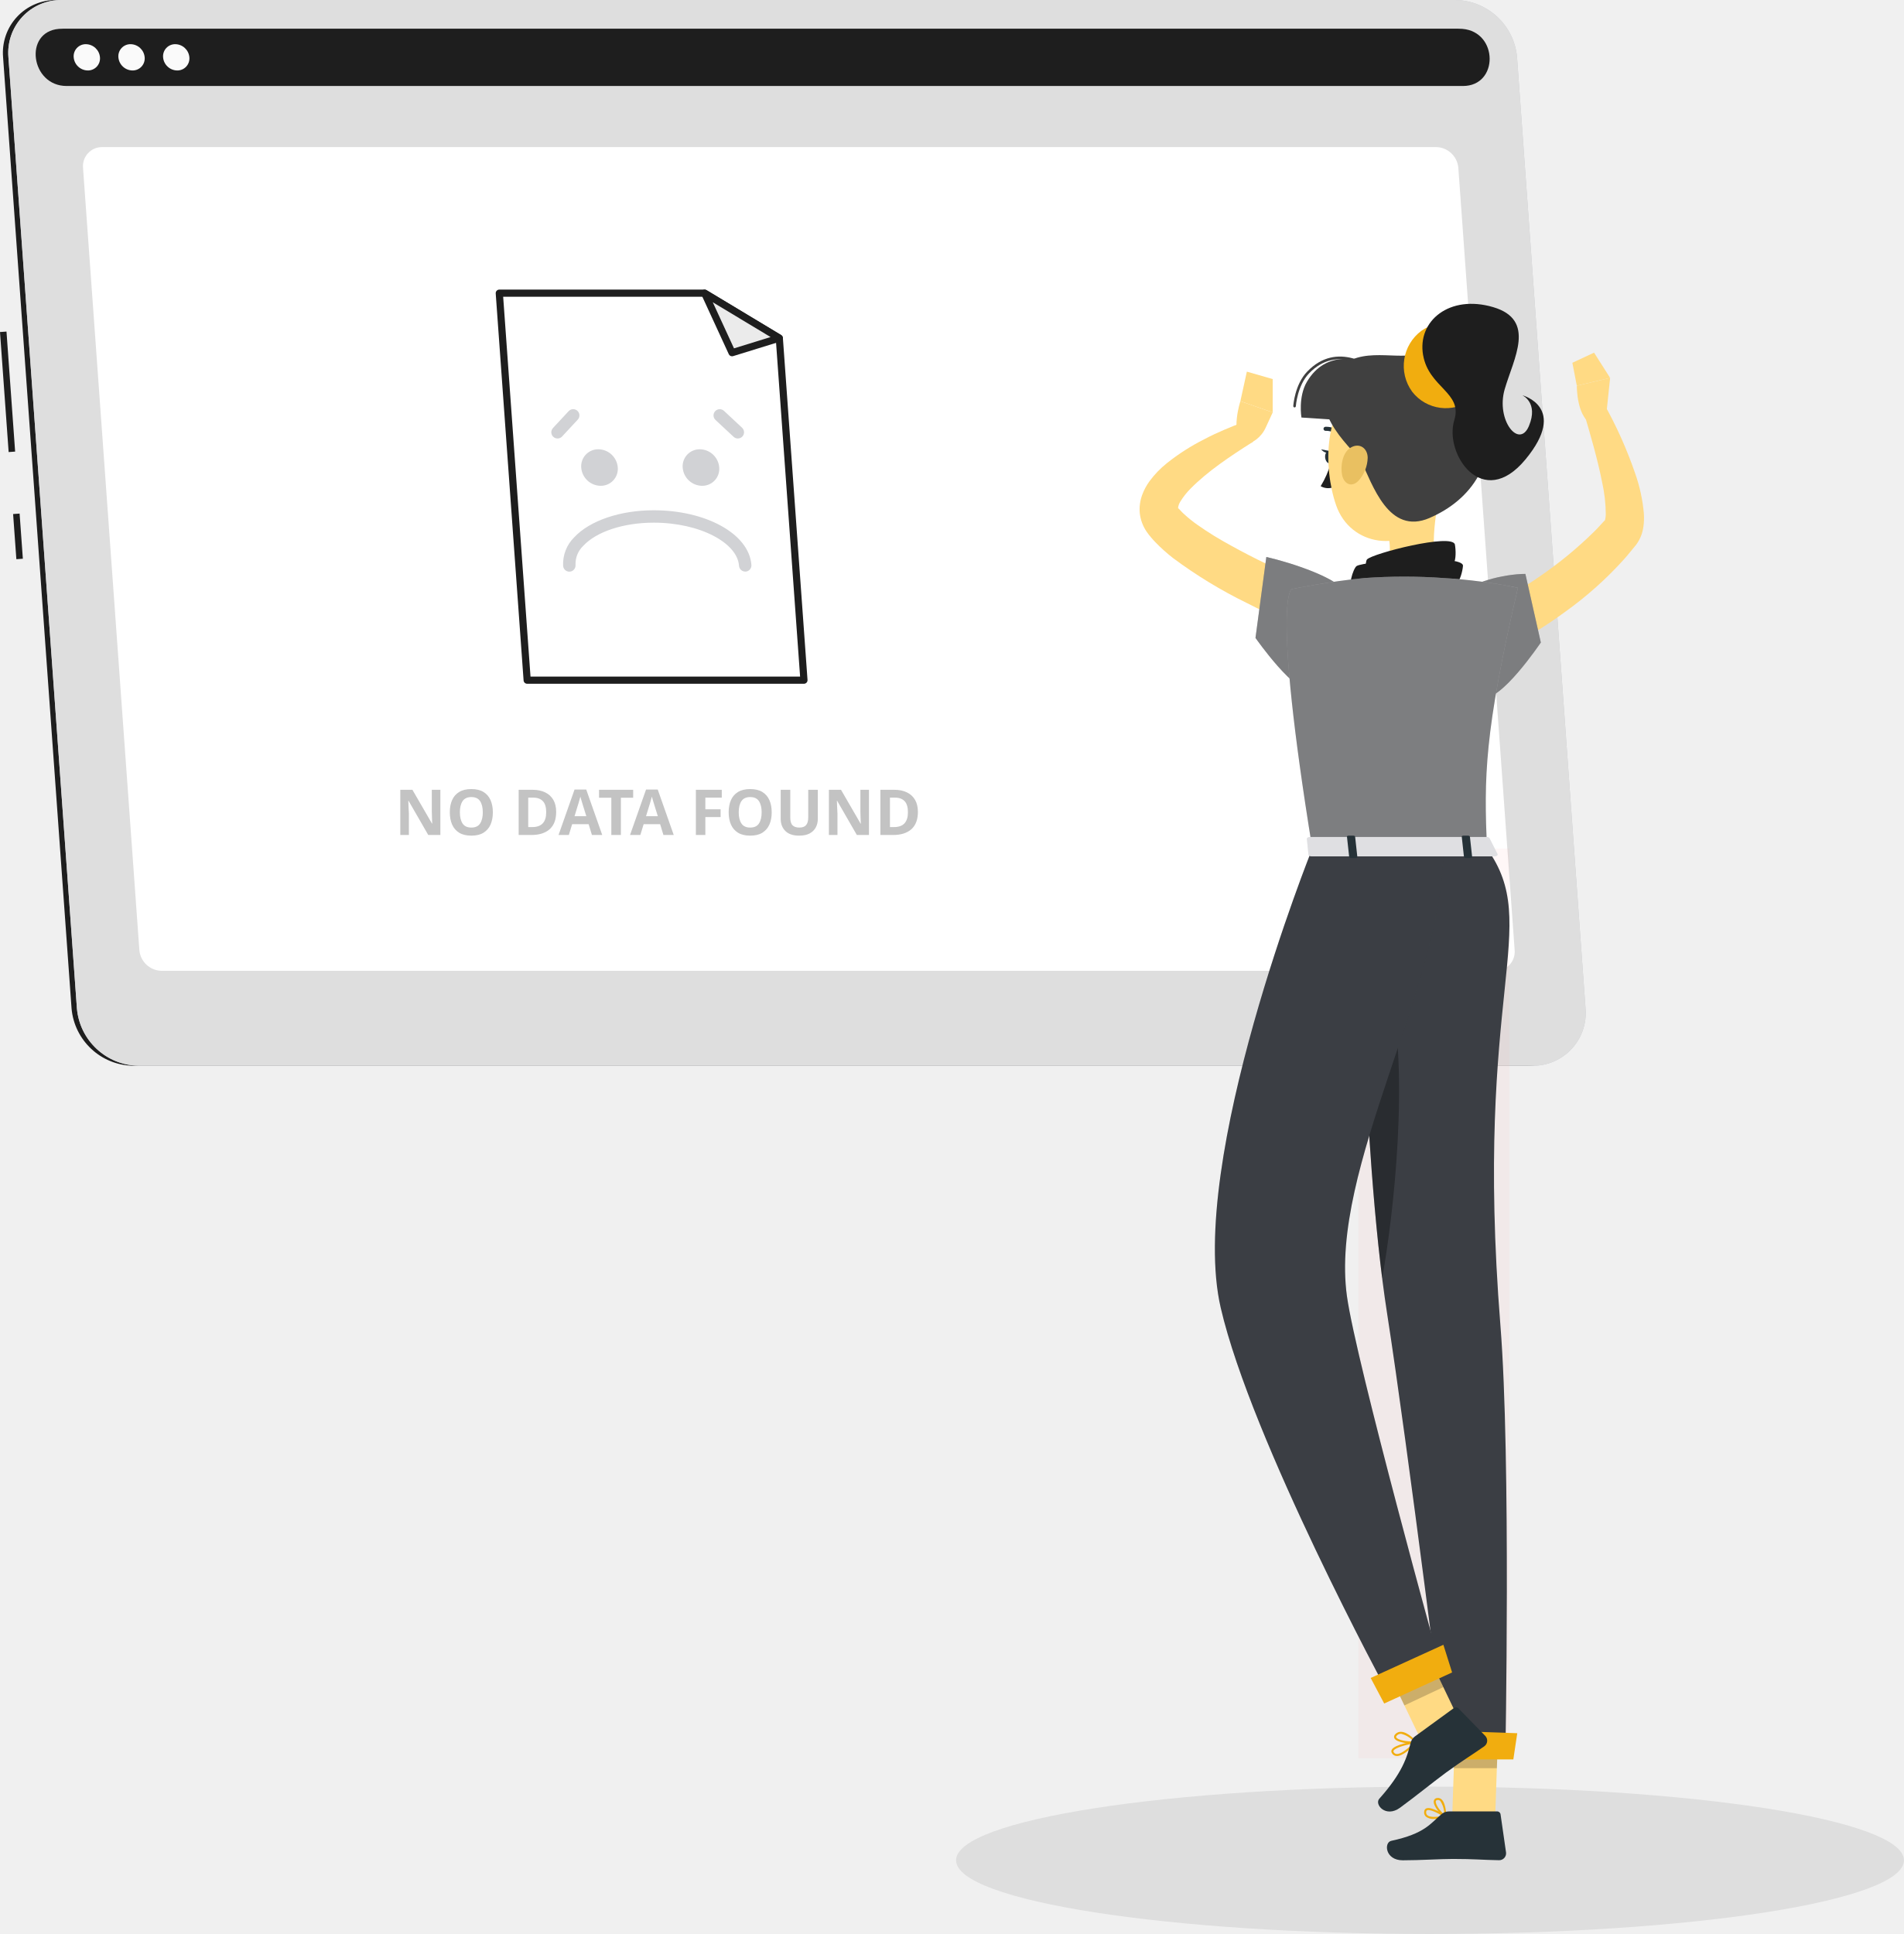
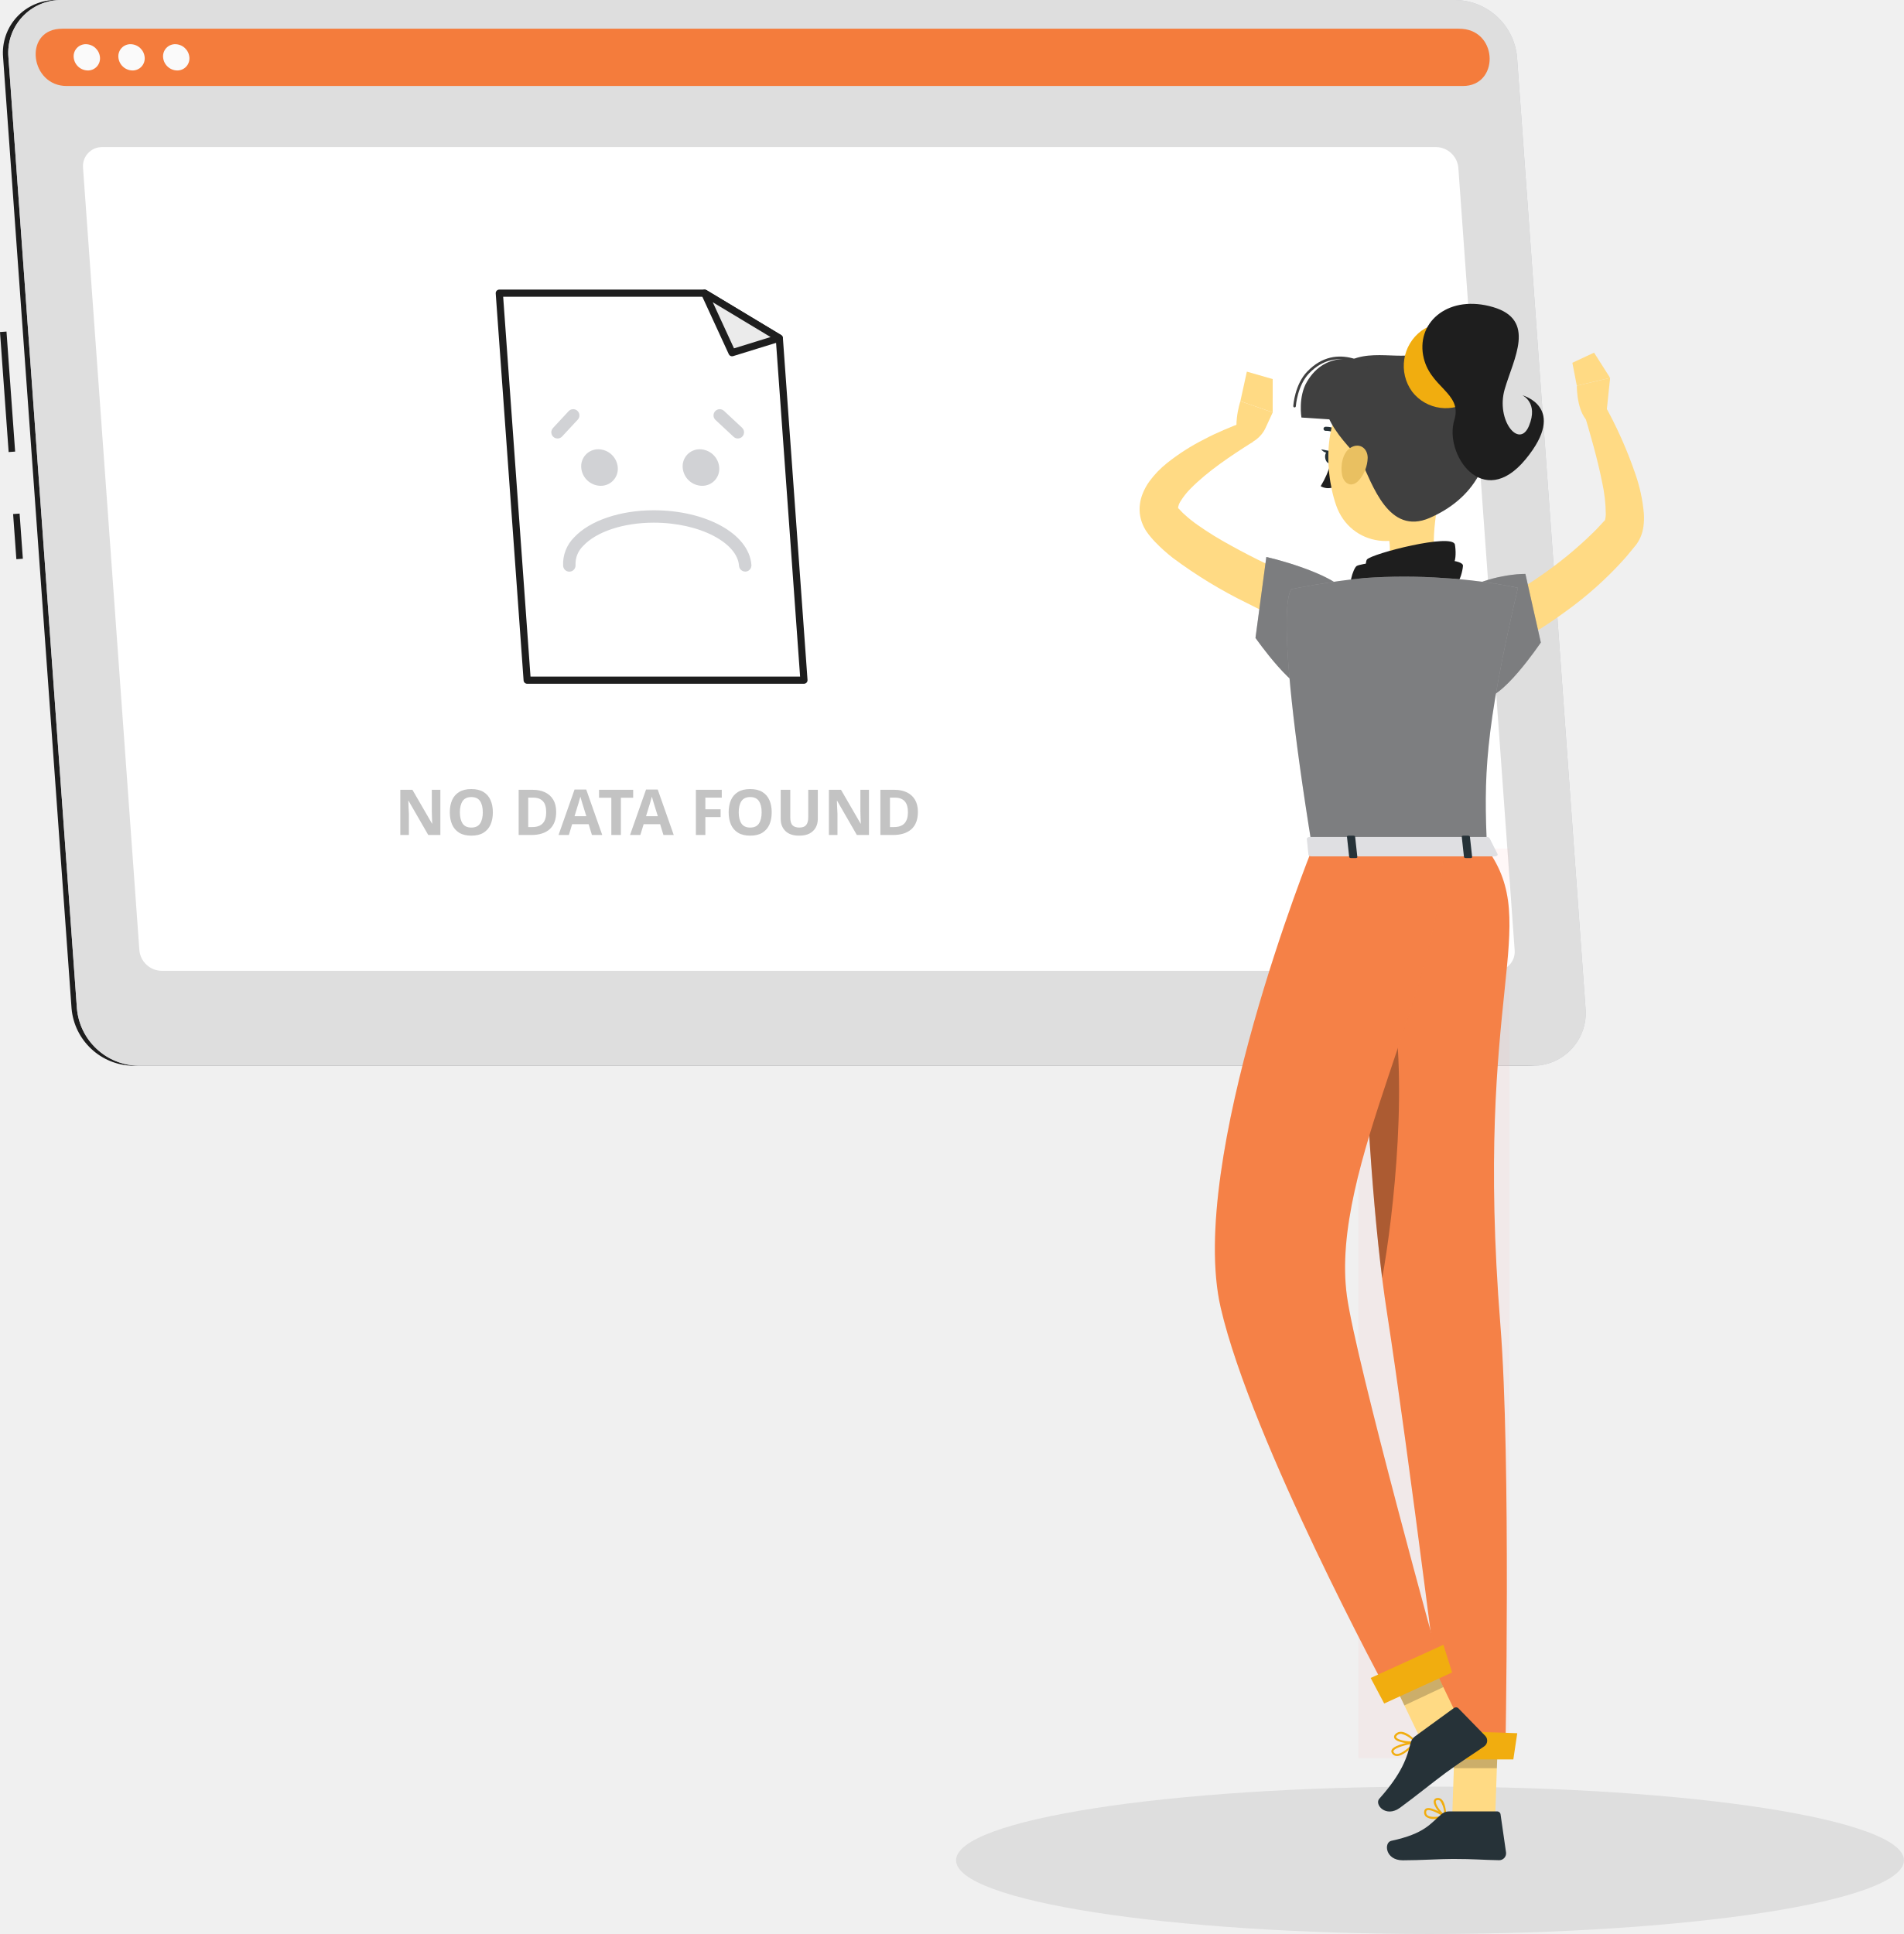
<svg xmlns="http://www.w3.org/2000/svg" width="360.84" height="366.566" viewBox="0 0 360.84 366.566">
  <defs>
    <clipPath id="clip-path">
      <rect id="Rectangle_2577" data-name="Rectangle 2577" width="8.477" height="9.727" fill="none" />
    </clipPath>
    <clipPath id="clip-path-2">
      <rect id="Rectangle_2579" data-name="Rectangle 2579" width="7.163" height="60.62" fill="none" />
    </clipPath>
    <clipPath id="clip-path-3">
      <rect id="Rectangle_2581" data-name="Rectangle 2581" width="11.719" height="12.235" fill="none" />
    </clipPath>
    <clipPath id="clip-path-4">
      <rect id="Rectangle_2582" data-name="Rectangle 2582" width="43.296" height="159.939" fill="none" />
    </clipPath>
    <clipPath id="clip-path-5">
      <rect id="Rectangle_2583" data-name="Rectangle 2583" width="17.707" height="25.436" fill="none" />
    </clipPath>
  </defs>
  <g id="No_data_found" transform="translate(-127.211 -119.001)">
    <rect id="Rectangle_2521" data-name="Rectangle 2521" width="10.724" height="0.308" transform="translate(397.877 427.149)" fill="#ebebeb" />
    <path id="Path_13457" data-name="Path 13457" d="M235.757,363.931c0,7.715-40.215,13.968-89.823,13.968s-89.823-6.253-89.823-13.968,40.215-13.968,89.823-13.968,89.823,6.254,89.823,13.968" transform="translate(252.295 107.667)" fill="#dedede" />
    <rect id="Rectangle_2573" data-name="Rectangle 2573" width="1.233" height="22.809" transform="translate(127.211 181.934) rotate(-4.119)" fill="#1e1e1e" />
    <rect id="Rectangle_2574" data-name="Rectangle 2574" width="1.234" height="8.58" transform="translate(129.695 216.432) rotate(-4.123)" fill="#1e1e1e" />
    <g id="Group_4185" data-name="Group 4185">
      <path id="Path_13458" data-name="Path 13458" d="M392.413,298.464H128.222A11.9,11.9,0,0,1,116.576,287.6L103.6,107.329a10,10,0,0,1,10.081-10.863H377.867a11.9,11.9,0,0,1,11.647,10.863L402.5,287.6a10,10,0,0,1-10.082,10.865" transform="translate(24.196 22.537)" fill="#1e1e1e" />
      <path id="Path_13459" data-name="Path 13459" d="M393.234,298.464H129.043A11.9,11.9,0,0,1,117.4,287.6l-12.98-180.27A10,10,0,0,1,114.5,96.466H378.688a11.9,11.9,0,0,1,11.647,10.863L403.316,287.6a10,10,0,0,1-10.082,10.865" transform="translate(24.388 22.537)" fill="#c5c7cc" />
      <g id="Group_4220" data-name="Group 4220" transform="translate(128.776 119.001)">
        <path id="Path_13460" data-name="Path 13460" d="M393.234,298.464H129.043A11.9,11.9,0,0,1,117.4,287.6l-12.98-180.27A10,10,0,0,1,114.5,96.466H378.688a11.9,11.9,0,0,1,11.647,10.863L403.316,287.6a10,10,0,0,1-10.082,10.865" transform="translate(-104.388 -96.465)" fill="#dedede" />
        <rect id="Rectangle_2575" data-name="Rectangle 2575" width="298.957" height="201.999" transform="translate(0.001)" fill="none" />
      </g>
-       <path id="Path_13461" data-name="Path 13461" d="M378.1,100.869H113.905q-.448,0-.885.036c-6.754.556-5.374,10.829,1.442,10.829H379.1c6.816,0,6.716-10.272-.117-10.829q-.442-.035-.891-.036" transform="translate(25.371 23.566)" fill="#1e1e1e" />
+       <path id="Path_13461" data-name="Path 13461" d="M378.1,100.869H113.905q-.448,0-.885.036c-6.754.556-5.374,10.829,1.442,10.829H379.1c6.816,0,6.716-10.272-.117-10.829q-.442-.035-.891-.036" transform="translate(25.371 23.566)" fill="rgb(244, 124, 60)" />
      <path id="Path_13462" data-name="Path 13462" d="M119.423,105.744a2.287,2.287,0,0,1-2.312,2.491,2.719,2.719,0,0,1-2.67-2.491,2.287,2.287,0,0,1,2.312-2.491,2.719,2.719,0,0,1,2.67,2.491" transform="translate(26.735 24.122)" fill="#fafafa" />
      <path id="Path_13463" data-name="Path 13463" d="M126.291,105.744a2.287,2.287,0,0,1-2.312,2.491,2.719,2.719,0,0,1-2.67-2.491,2.287,2.287,0,0,1,2.312-2.491,2.719,2.719,0,0,1,2.67,2.491" transform="translate(28.339 24.122)" fill="#fafafa" />
      <path id="Path_13464" data-name="Path 13464" d="M133.159,105.744a2.287,2.287,0,0,1-2.312,2.491,2.719,2.719,0,0,1-2.67-2.491,2.287,2.287,0,0,1,2.312-2.491,2.719,2.719,0,0,1,2.67,2.491" transform="translate(29.944 24.122)" fill="#fafafa" />
      <path id="Path_13465" data-name="Path 13465" d="M383.548,275.191H130.774a4.3,4.3,0,0,1-4.221-3.939L115.877,123a3.616,3.616,0,0,1,3.655-3.939H372.306A4.3,4.3,0,0,1,376.527,123L387.2,271.252a3.616,3.616,0,0,1-3.655,3.939" transform="translate(27.069 27.817)" fill="#fff" />
      <path id="Path_13466" data-name="Path 13466" d="M256.166,212.088l-4.114-57.14-12.468-7.505h-34.3l4.656,64.646Z" transform="translate(47.959 34.446)" fill="#fff" />
      <g id="Group_4221" data-name="Group 4221" transform="translate(221.158 173.889)">
        <path id="Path_13467" data-name="Path 13467" d="M263.214,221.668H210.759a.677.677,0,0,1-.676-.629L204.8,147.686a.68.68,0,0,1,.677-.728H244.4a.687.687,0,0,1,.35.1l14.148,8.515a.678.678,0,0,1,.326.533l4.67,64.837a.678.678,0,0,1-.677.726m-51.823-1.356h51.094l-4.591-63.759-13.684-8.236h-38Z" transform="translate(-204.799 -146.958)" fill="#1e1e1e" />
        <path id="Path_13468" data-name="Path 13468" d="M247.235,155.959l-14.148-8.515,5.195,11.281Z" transform="translate(-193.489 -146.764)" fill="#ebebeb" />
        <path id="Path_13470" data-name="Path 13470" d="M222.664,171.9a2.721,2.721,0,0,1-2.751,2.963,3.236,3.236,0,0,1-3.176-2.963,2.72,2.72,0,0,1,2.749-2.963,3.236,3.236,0,0,1,3.178,2.963" transform="translate(-200.029 -138.171)" fill="#d1d2d5" stroke="#d1d2d5" stroke-width="1" />
        <path id="Path_13471" data-name="Path 13471" d="M236.4,171.9a2.721,2.721,0,0,1-2.751,2.963,3.236,3.236,0,0,1-3.176-2.963,2.721,2.721,0,0,1,2.751-2.963A3.236,3.236,0,0,1,236.4,171.9" transform="translate(-194.537 -138.171)" fill="#d1d2d5" stroke="#d1d2d5" stroke-width="1" />
        <path id="Path_13472" data-name="Path 13472" d="M248.3,187.818a.679.679,0,0,1-.676-.63c-.343-4.765-7.815-8.641-16.658-8.641-5.858,0-11.117,1.743-13.726,4.547a5.233,5.233,0,0,0-1.6,4,.679.679,0,1,1-1.354.1,6.617,6.617,0,0,1,1.957-5.018c2.857-3.071,8.5-4.979,14.719-4.979,9.7,0,17.611,4.349,18.011,9.9a.68.68,0,0,1-.629.727H248.3" transform="translate(-201.011 -134.871)" fill="#d1d2d5" stroke="#d1d2d5" stroke-width="1" />
        <path id="Path_13473" data-name="Path 13473" d="M213.361,168.066a.677.677,0,0,1-.5-1.139l2.972-3.2a.679.679,0,1,1,1,.922l-2.973,3.2a.674.674,0,0,1-.5.217" transform="translate(-201.647 -140.342)" fill="#d1d2d5" stroke="#d1d2d5" stroke-width="1" />
        <path id="Path_13474" data-name="Path 13474" d="M238.758,168.066a.681.681,0,0,1-.463-.182l-3.434-3.2a.678.678,0,0,1,.927-.991l3.434,3.2a.679.679,0,0,1-.463,1.174" transform="translate(-192.866 -140.342)" fill="#d1d2d5" stroke="#d1d2d5" stroke-width="1" />
        <path id="Path_13469" data-name="Path 13469" d="M238.475,159.6a.679.679,0,0,1-.617-.395l-5.193-11.281a.678.678,0,0,1,.966-.865l14.148,8.516a.678.678,0,0,1-.15,1.229l-8.953,2.766a.715.715,0,0,1-.2.029m-3.656-10.242,4.024,8.74,6.936-2.142Z" transform="translate(-193.683 -146.958)" fill="#1e1e1e" />
      </g>
      <text id="No_Data_Found-2" data-name="No Data Found" transform="translate(202 277.262)" fill="#c3c3c3" font-size="12" font-family="NunitoSans-Bold, Nunito Sans" font-weight="700">
        <tspan x="0" y="0">NO DATA FOUND</tspan>
      </text>
    </g>
    <g id="Group_4214" data-name="Group 4214" transform="translate(343.179 176.589)">
      <g id="Group_4218" data-name="Group 4218" transform="translate(0 0)">
        <path id="Path_13481" data-name="Path 13481" d="M353.688,117.023c.87-.436,1.906-1,2.864-1.525.976-.536,1.947-1.1,2.9-1.677,1.906-1.173,3.826-2.333,5.65-3.621a75.031,75.031,0,0,0,10.228-8.418c.406-.372.752-.784,1.128-1.176l.554-.6.278-.3.139-.15c.036-.039.028-.03.011-.008l-.031.048c-.139.259-.023.181.03-.07a5.311,5.311,0,0,0,.137-1.061,29.2,29.2,0,0,0-.709-6.146c-.866-4.364-2.177-8.851-3.474-13.248l3.78-1.658a79.751,79.751,0,0,1,5.946,13.229,31,31,0,0,1,1.672,7.679,11.884,11.884,0,0,1-.081,2.443,7.4,7.4,0,0,1-1.19,3.194l-.161.225-.126.163-.15.183-.3.364-.6.73c-.406.48-.79.987-1.221,1.437a69.212,69.212,0,0,1-11.071,9.876c-1.982,1.449-4.008,2.824-6.112,4.076q-1.572.951-3.188,1.834c-1.093.608-2.132,1.136-3.373,1.718Z" transform="translate(-289.212 -58.57)" fill="#ffda84" />
        <path id="Path_13482" data-name="Path 13482" d="M344.741,353.168a9.885,9.885,0,0,0,2.151-.292.192.192,0,0,0,.062-.348c-.279-.184-2.754-1.781-3.7-1.352a.658.658,0,0,0-.384.543,1.1,1.1,0,0,0,.32,1.025,2.33,2.33,0,0,0,1.553.424m1.605-.567c-1.418.283-2.486.234-2.9-.142a.728.728,0,0,1-.2-.687.274.274,0,0,1,.161-.244c.5-.226,1.926.463,2.935,1.073" transform="translate(-288.918 -66.001)" fill="#f1ad0f" />
        <path id="Path_13483" data-name="Path 13483" d="M346.9,352.828a.183.183,0,0,0,.1-.026.192.192,0,0,0,.1-.166c0-.1-.012-2.446-.9-3.23a1,1,0,0,0-.817-.258.672.672,0,0,0-.65.538c-.184.918,1.3,2.676,2.075,3.118a.2.2,0,0,0,.1.024m-1.386-3.3a.623.623,0,0,1,.427.169,4.415,4.415,0,0,1,.755,2.566c-.775-.619-1.7-1.94-1.588-2.5.018-.091.071-.2.318-.231a.675.675,0,0,1,.088-.006" transform="translate(-288.968 -65.948)" fill="#f1ad0f" />
        <path id="Path_13484" data-name="Path 13484" d="M345.778,93.114c-.948,4.835-2.946,14.629.438,17.856,0,0-1.322,4.905-10.307,4.905-9.879,0-4.721-4.905-4.721-4.905,5.393-1.287,5.253-5.287,4.314-9.045Z" transform="translate(-288.564 -58.996)" fill="#ffda84" />
        <path id="Path_13485" data-name="Path 13485" d="M329.264,113.318c-1.551.21-.232-3.808.4-4.223,1.455-.962,20.285-2.325,20.162-.04-.078.984-.54,2.9-1.363,3.555s-5.661-1.318-19.2.708" transform="translate(-288.529 -59.395)" fill="#1e1e1e" />
        <path id="Path_13486" data-name="Path 13486" d="M332.409,111.87c-1.232.416-1.115-3.632-.7-4.119.971-1.127,16.212-5.042,16.665-2.826.174.956.258,2.867-.266,3.608s-5-.485-15.7,3.337" transform="translate(-288.607 -59.298)" fill="#1e1e1e" />
        <path id="Path_13487" data-name="Path 13487" d="M326.519,84.1a.385.385,0,0,1-.322-.141,3.074,3.074,0,0,0-2.52-1.195.386.386,0,0,1-.084-.768,3.829,3.829,0,0,1,3.2,1.474.386.386,0,0,1-.275.629" transform="translate(-288.385 -58.694)" fill="#263238" />
        <path id="Path_13488" data-name="Path 13488" d="M324.618,89.049a17.541,17.541,0,0,1-1.921,4.4,2.827,2.827,0,0,0,2.375.208Z" transform="translate(-288.37 -58.886)" fill="#1e1e1e" />
        <path id="Path_13489" data-name="Path 13489" d="M325.117,87.8c.064.654-.231,1.218-.658,1.261s-.827-.454-.891-1.109.231-1.218.658-1.26.827.454.891,1.108" transform="translate(-288.394 -58.822)" fill="#263238" />
        <path id="Path_13490" data-name="Path 13490" d="M324.4,86.7l-1.616-.3s.927,1.148,1.616.3" transform="translate(-288.373 -58.814)" fill="#263238" />
        <path id="Path_13491" data-name="Path 13491" d="M356.473,352.206h-8.149l.639-18.871h8.149Z" transform="translate(-289.066 -65.519)" fill="#ffda84" />
        <path id="Path_13492" data-name="Path 13492" d="M347.334,351.763h9.154a.645.645,0,0,1,.651.556l1.043,7.244a1.309,1.309,0,0,1-1.307,1.449c-3.192-.054-4.73-.242-8.756-.242-2.477,0-6.1.258-9.516.258-3.345,0-3.6-3.383-2.178-3.689,6.387-1.374,7.395-3.268,9.547-5.074a2.127,2.127,0,0,1,1.362-.5" transform="translate(-288.721 -66.019)" fill="#263238" />
        <g id="Group_4188" data-name="Group 4188" transform="translate(59.57 267.822)" opacity="0.2">
          <g id="Group_4187" data-name="Group 4187">
            <g id="Group_4186" data-name="Group 4186" clip-path="url(#clip-path)">
              <path id="Path_13493" data-name="Path 13493" d="M357.123,333.341H348.97l-.325,9.727H356.8Z" transform="translate(-348.645 -333.341)" />
            </g>
          </g>
        </g>
        <path id="Path_13494" data-name="Path 13494" d="M322.4,121.951a159.692,159.692,0,0,1-14.642-6.571,88.243,88.243,0,0,1-14.013-8.536,32.094,32.094,0,0,1-3.329-2.987c-.27-.292-.543-.562-.809-.9a12.7,12.7,0,0,1-.853-1.1,7.764,7.764,0,0,1-1.3-3.511,7.932,7.932,0,0,1,.478-3.522,10.722,10.722,0,0,1,1.369-2.537,18.154,18.154,0,0,1,3.3-3.424,40.721,40.721,0,0,1,7.1-4.539c1.206-.641,2.435-1.218,3.681-1.749s2.473-1.041,3.8-1.5l1.728,3.748c-4.244,2.674-8.639,5.613-11.871,8.91a13.372,13.372,0,0,0-1.9,2.422c-.463.766-.457,1.34-.378,1.295.04,0,.024-.018.138.1l.386.415c.146.173.351.352.536.53a24.782,24.782,0,0,0,2.625,2.11,62.572,62.572,0,0,0,6.259,3.862c2.193,1.218,4.449,2.383,6.747,3.489,4.585,2.2,9.337,4.309,14,6.239Z" transform="translate(-287.412 -58.669)" fill="#ffda84" />
        <path id="Path_13495" data-name="Path 13495" d="M311.815,82.06l1.347-2.922-6.125-2.127s-1.908,5.742.367,8.392a5.877,5.877,0,0,0,4.411-3.343" transform="translate(-287.925 -58.559)" fill="#ffda84" />
        <path id="Path_13496" data-name="Path 13496" d="M313.183,72.664l-4.9-1.412-1.229,5.6,6.125,2.127Z" transform="translate(-287.946 -58.402)" fill="#ffda84" />
        <path id="Path_13497" data-name="Path 13497" d="M378.194,79.3l.714-6.829L372.6,73.953s-.093,6.4,3.246,7.422Z" transform="translate(-289.725 -58.435)" fill="#ffda84" />
        <path id="Path_13498" data-name="Path 13498" d="M375.843,67.555l-4.112,1.92.841,4.344,6.312-1.484Z" transform="translate(-289.702 -58.302)" fill="#ffda84" />
        <path id="Path_13499" data-name="Path 13499" d="M346.906,83c.3,8.081.6,11.5-3.057,16.019-5.493,6.8-15.485,5.4-18.19-2.431-2.436-7.047-2.512-19.08,5.037-23.051A11.03,11.03,0,0,1,346.906,83" transform="translate(-288.411 -58.429)" fill="#ffda84" />
        <path id="Path_13500" data-name="Path 13500" d="M343.364,98.844c7.934-3.428,13.152-10.658,10.949-21.961C352.205,66.069,344.9,65,341.889,67.244s-10.533-1.1-15.044,2.7c-7.816,6.577-.426,13.668,3.422,17.87,2.3,4.726,5.311,14.4,13.1,11.034" transform="translate(-288.389 -58.267)" fill="#404040" />
        <path id="Path_13501" data-name="Path 13501" d="M340.491,74.822a8.062,8.062,0,1,0,1.775-11.592,8.3,8.3,0,0,0-1.775,11.592" transform="translate(-288.811 -58.148)" fill="#f1ad0f" />
        <path id="Path_13502" data-name="Path 13502" d="M342.648,67.777c-1.145-6.515,5.021-11.54,13.266-9.112S359.8,68.4,358.107,74.24s2.746,11.4,4.6,6.951-1.263-5.818-1.263-5.818,8.755,2.27.622,12.139-15.495-1.028-13.5-7.46c1.609-5.2-4.831-6.114-5.914-12.275" transform="translate(-288.908 -58.044)" fill="#1e1e1e" />
        <path id="Path_13503" data-name="Path 13503" d="M333.765,70.532C330,68.569,323.627,66.981,320,73.084c-1.715,2.886-1.051,6.8-1.051,6.8l11.08.737Z" transform="translate(-288.265 -58.335)" fill="#404040" />
        <path id="Path_13504" data-name="Path 13504" d="M317.605,77.956h-.016a.244.244,0,0,1-.228-.258c.011-.166.278-4.08,2.64-6.535,5.71-5.932,12.4-1.012,14.319.638a.243.243,0,0,1-.317.369c-1.834-1.579-8.238-6.294-13.651-.669-2.238,2.324-2.5,6.188-2.506,6.227a.243.243,0,0,1-.242.228" transform="translate(-288.225 -58.323)" fill="#404040" />
        <path id="Path_13505" data-name="Path 13505" d="M331.715,88.016a6.743,6.743,0,0,1-1.611,4.161c-1.344,1.572-2.884.8-3.24-.946-.318-1.569,0-4.278,1.7-5.227,1.674-.936,3.167.212,3.154,2.012" transform="translate(-288.48 -58.794)" fill="#e9c061" />
-         <path id="Path_13506" data-name="Path 13506" d="M330.053,164.169s.519,56.565,5.426,88.086c3.963,25.459,11.3,84.335,11.3,84.335H357.89s1.086-56.839-.926-82.019c-5.091-63.719,8.046-75.632-2.555-90.4Z" transform="translate(-288.57 -60.925)" fill="#263238" />
+         <path id="Path_13506" data-name="Path 13506" d="M330.053,164.169s.519,56.565,5.426,88.086c3.963,25.459,11.3,84.335,11.3,84.335H357.89s1.086-56.839-.926-82.019c-5.091-63.719,8.046-75.632-2.555-90.4Z" transform="translate(-288.57 -60.925)" fill="rgb(244, 124, 60)" />
        <g id="Group_4191" data-name="Group 4191" transform="translate(41.483 103.244)" opacity="0.1">
          <path id="Path_13507" data-name="Path 13507" d="M330.053,164.169s.519,56.565,5.426,88.086c3.963,25.459,11.3,84.335,11.3,84.335H357.89s1.086-56.839-.926-82.019c-5.091-63.719,8.046-75.632-2.555-90.4Z" transform="translate(-330.053 -164.168)" fill="#fff" />
          <rect id="Rectangle_2578" data-name="Rectangle 2578" width="28.622" height="172.421" fill="#ffb1b1" />
        </g>
        <g id="Group_4194" data-name="Group 4194" transform="translate(42.022 124.088)" opacity="0.3">
          <g id="Group_4193" data-name="Group 4193">
            <g id="Group_4192" data-name="Group 4192" clip-path="url(#clip-path-2)">
              <path id="Path_13508" data-name="Path 13508" d="M335.909,190.414c3.9,17.073.788,43.963-1.343,55.8-2.257-17.978-3.4-41.278-3.96-58.351,2.014-3.269,3.921-3.483,5.3,2.549" transform="translate(-330.607 -185.595)" />
            </g>
          </g>
        </g>
        <path id="Path_13509" data-name="Path 13509" d="M345.679,341.477h14.154l.743-4.965L345.6,336Z" transform="translate(-288.992 -65.591)" fill="#f1ad0f" />
        <path id="Path_13510" data-name="Path 13510" d="M349.8,114.969c1.331-2.647,8.488-4.313,12.4-4.307l2.928,13S357.337,135.231,354.1,134c-3.829-1.447-7.146-13.364-4.293-19.036" transform="translate(-289.077 -59.472)" fill="#7c7d7f" />
        <g id="Group_4197" data-name="Group 4197" transform="translate(59.652 51.19)" opacity="0.4">
          <g id="Group_4196" data-name="Group 4196" transform="translate(0 0)">
            <path id="Path_13511" data-name="Path 13511" d="M349.8,114.969c1.331-2.647,8.488-4.313,12.4-4.307l2.928,13S357.337,135.231,354.1,134c-3.829-1.447-7.146-13.364-4.293-19.036" transform="translate(-348.73 -110.662)" fill="#7c7d7f" />
            <rect id="Rectangle_2580" data-name="Rectangle 2580" width="16.401" height="23.433" transform="translate(0.001 0)" fill="none" />
          </g>
        </g>
        <path id="Path_13512" data-name="Path 13512" d="M341.219,338.353a.192.192,0,0,0,.007-.192.2.2,0,0,0-.2-.1c-.41.061-4.01.633-4.5,1.662a.621.621,0,0,0,.038.608,1.07,1.07,0,0,0,.835.554c1.18.122,2.884-1.516,3.8-2.5a.163.163,0,0,0,.022-.03m-4.319,1.5c.333-.546,2.195-1.049,3.616-1.31-1.283,1.306-2.414,2.032-3.074,1.963a.693.693,0,0,1-.544-.369.241.241,0,0,1-.02-.245.4.4,0,0,1,.021-.039" transform="translate(-288.744 -65.647)" fill="#f1ad0f" />
        <path id="Path_13513" data-name="Path 13513" d="M341.235,338.3a.175.175,0,0,0,.017-.039.191.191,0,0,0-.036-.188c-.06-.071-1.5-1.734-2.834-1.82a1.4,1.4,0,0,0-1.06.359c-.4.359-.365.67-.266.868.422.835,3.01,1.126,4.053.909a.2.2,0,0,0,.126-.089m-3.809-1.225a.807.807,0,0,1,.154-.175,1.008,1.008,0,0,1,.777-.262,4.465,4.465,0,0,1,2.318,1.421c-1.153.1-3.021-.253-3.275-.754a.216.216,0,0,1,.025-.231" transform="translate(-288.758 -65.598)" fill="#f1ad0f" />
        <path id="Path_13514" data-name="Path 13514" d="M349.647,334.338l-7.453,3.311-3.321-6.912-4.34-9.051-.509-1.053,7.444-3.315.576,1.184,4.208,8.765Z" transform="translate(-288.678 -65.084)" fill="#ffda84" />
        <g id="Group_4200" data-name="Group 4200" transform="translate(45.855 253.417)" opacity="0.2">
          <g id="Group_4199" data-name="Group 4199">
            <g id="Group_4198" data-name="Group 4198" clip-path="url(#clip-path-3)">
              <path id="Path_13515" data-name="Path 13515" d="M346.266,327.3l-7.379,3.47-4.34-9.052,7.511-3.183Z" transform="translate(-334.547 -318.534)" />
            </g>
          </g>
        </g>
-         <path id="Path_13516" data-name="Path 13516" d="M320.554,164.169s-23.809,59.183-17.356,87.052c5.832,25.187,31.621,72.887,31.621,72.887l9.972-5.005s-15.944-57.581-17.674-70.09c-3.364-24.34,18.266-58.7,18.266-84.844Z" transform="translate(-287.811 -60.925)" fill="#263238" />
+         <path id="Path_13516" data-name="Path 13516" d="M320.554,164.169s-23.809,59.183-17.356,87.052c5.832,25.187,31.621,72.887,31.621,72.887l9.972-5.005s-15.944-57.581-17.674-70.09c-3.364-24.34,18.266-58.7,18.266-84.844Z" transform="translate(-287.811 -60.925)" fill="rgb(244, 124, 60)" />
        <g id="Group_4203" data-name="Group 4203" transform="translate(14.278 103.244)" opacity="0.1">
          <g id="Group_4202" data-name="Group 4202">
            <g id="Group_4201" data-name="Group 4201" clip-path="url(#clip-path-4)">
              <path id="Path_13517" data-name="Path 13517" d="M320.554,164.169s-23.809,59.183-17.356,87.052c5.832,25.187,31.621,72.887,31.621,72.887l9.972-5.005s-15.944-57.581-17.674-70.09c-3.364-24.34,18.266-58.7,18.266-84.844Z" transform="translate(-302.089 -164.169)" fill="#ffb1b1" />
            </g>
          </g>
        </g>
        <path id="Path_13518" data-name="Path 13518" d="M340.86,337l7.4-5.388a.648.648,0,0,1,.854.067l5.106,5.243a1.31,1.31,0,0,1-.2,1.941c-2.613,1.834-3.967,2.588-7.222,4.957-2,1.457-5.993,4.68-8.758,6.693-2.7,1.968-4.9-.615-3.932-1.7,4.355-4.868,5.273-7.879,5.949-10.606A2.128,2.128,0,0,1,340.86,337" transform="translate(-288.674 -65.468)" fill="#263238" />
        <path id="Path_13519" data-name="Path 13519" d="M335,330.431l12.871-5.887-1.651-5.246-13.783,6.288Z" transform="translate(-288.635 -65.138)" fill="#f1ad0f" />
        <path id="Path_13520" data-name="Path 13520" d="M327.087,114.217c-1.068-2.764-10.368-5.8-15.032-6.854L310,122.7s7.619,10.95,10.964,10.044c3.951-1.069,8.407-12.608,6.119-18.53" transform="translate(-288.026 -59.383)" fill="#7c7d7f" />
        <g id="Group_4206" data-name="Group 4206" transform="translate(21.978 47.98)" opacity="0.4">
          <g id="Group_4205" data-name="Group 4205">
            <g id="Group_4204" data-name="Group 4204" clip-path="url(#clip-path-5)">
              <path id="Path_13521" data-name="Path 13521" d="M327.087,114.217c-1.068-2.764-10.368-5.8-15.032-6.854L310,122.7s7.619,10.95,10.964,10.044c3.951-1.069,8.407-12.608,6.119-18.53" transform="translate(-310.004 -107.363)" fill="#7c7d7f" />
            </g>
          </g>
        </g>
        <path id="Path_13522" data-name="Path 13522" d="M317.039,113.548s-3.882,1.367,3.894,49.182h33.1c-.556-13.47-.571-21.775,5.867-49.419a97.743,97.743,0,0,0-14.054-1.851,105.3,105.3,0,0,0-15.029,0c-6.455.59-13.774,2.088-13.774,2.088" transform="translate(-288.19 -59.487)" fill="#d1d2d5" />
        <g id="Group_4209" data-name="Group 4209" transform="translate(27.879 51.702)" opacity="0.4">
          <path id="Path_13523" data-name="Path 13523" d="M317.039,113.548s-3.882,1.367,3.894,49.182h33.1c-.556-13.47-.571-21.775,5.867-49.419a97.743,97.743,0,0,0-14.054-1.851,105.3,105.3,0,0,0-15.029,0c-6.455.59-13.774,2.088-13.774,2.088" transform="translate(-316.07 -111.187)" />
          <rect id="Rectangle_2584" data-name="Rectangle 2584" width="43.826" height="51.541" transform="translate(0)" fill="rgba(0,0,0,0)" />
        </g>
        <path id="Path_13524" data-name="Path 13524" d="M354.632,162.166l1.492,2.962c.116.23-.157.464-.539.464H320.877c-.3,0-.545-.146-.564-.334l-.3-2.962c-.02-.205.238-.378.564-.378h33.515a.6.6,0,0,1,.539.248" transform="translate(-288.297 -60.864)" fill="#d1d2d5" />
        <g id="Group_4212" data-name="Group 4212" transform="translate(31.715 101.054)" opacity="0.3">
          <path id="Path_13525" data-name="Path 13525" d="M354.632,162.166l1.492,2.962c.116.23-.157.464-.539.464H320.877c-.3,0-.545-.146-.564-.334l-.3-2.962c-.02-.205.238-.378.564-.378h33.515a.6.6,0,0,1,.539.248" transform="translate(-320.013 -161.918)" fill="#fff" />
          <rect id="Rectangle_2585" data-name="Rectangle 2585" width="36.138" height="3.674" transform="translate(0.001)" fill="none" />
        </g>
        <path id="Path_13526" data-name="Path 13526" d="M350.95,165.906h.9c.178,0,.314-.092.3-.2l-.421-3.85c-.013-.113-.168-.2-.347-.2h-.9c-.179,0-.314.091-.3.2l.421,3.85c.013.112.168.2.347.2" transform="translate(-289.117 -60.857)" fill="#263238" />
        <path id="Path_13527" data-name="Path 13527" d="M328.587,165.906h.9c.179,0,.314-.092.3-.2l-.42-3.85c-.013-.113-.168-.2-.348-.2h-.9c-.18,0-.315.091-.3.2l.42,3.85c.013.112.168.2.348.2" transform="translate(-288.509 -60.857)" fill="#263238" />
      </g>
    </g>
  </g>
</svg>
